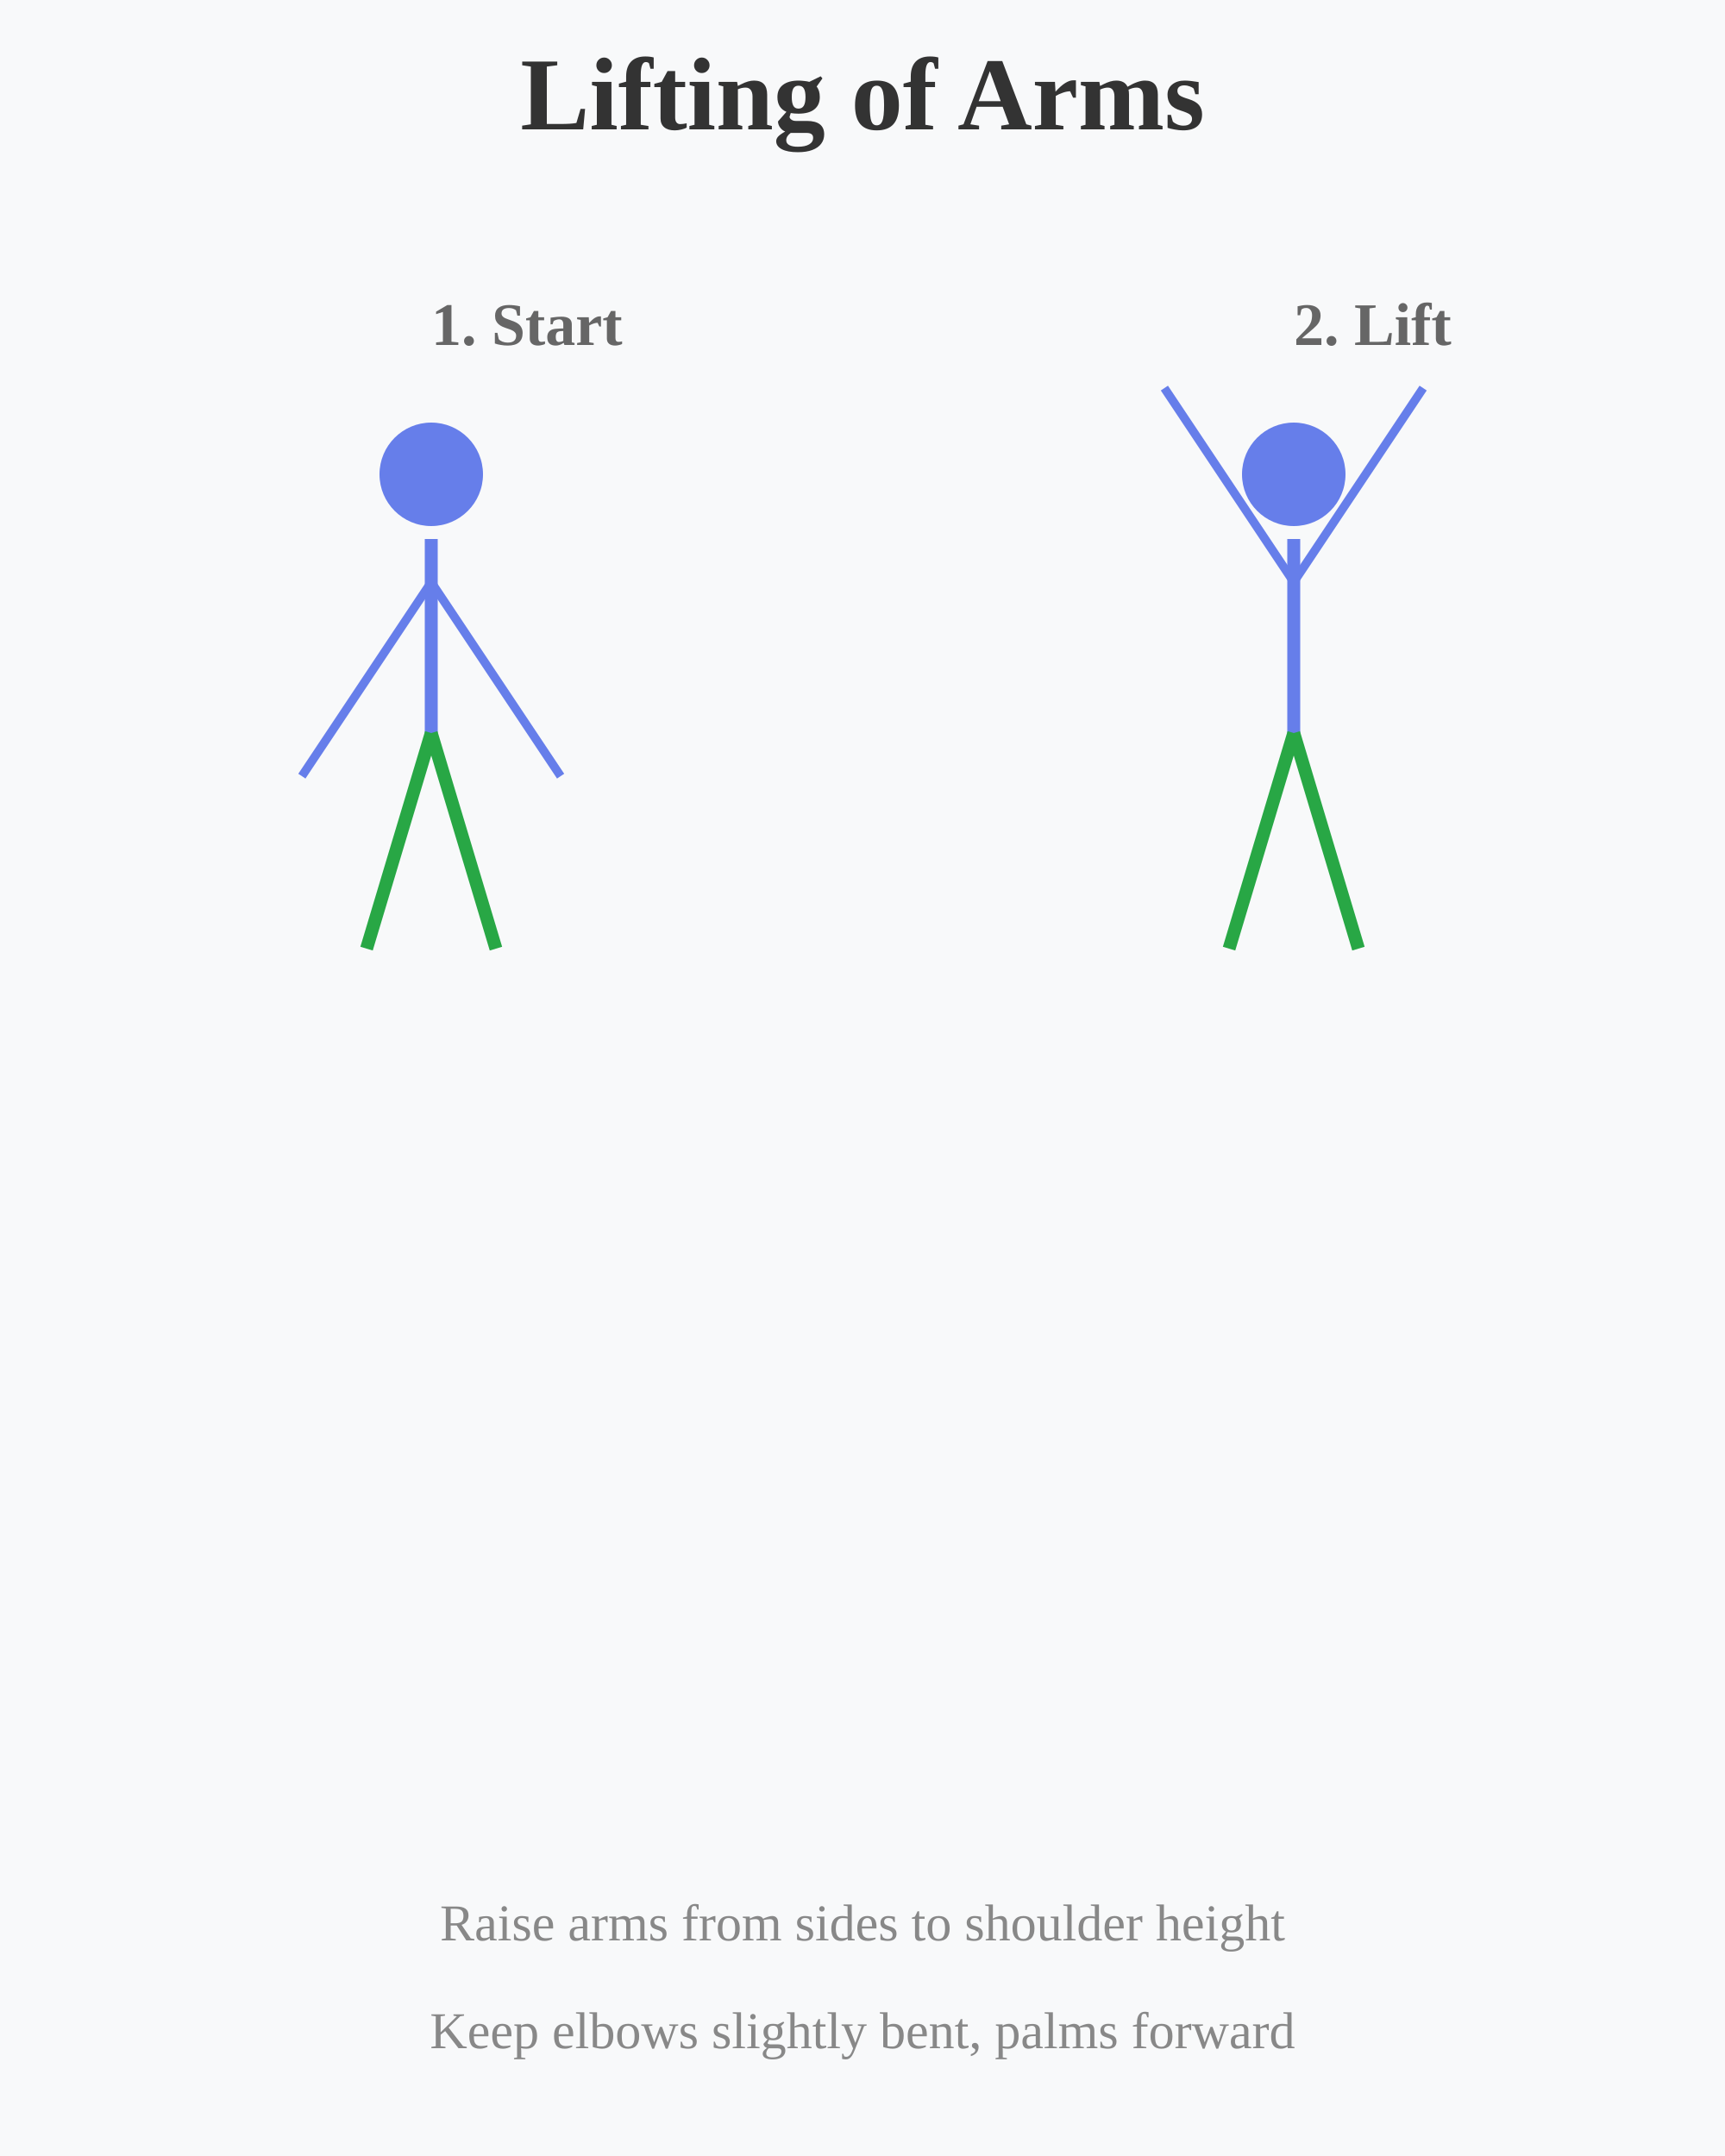
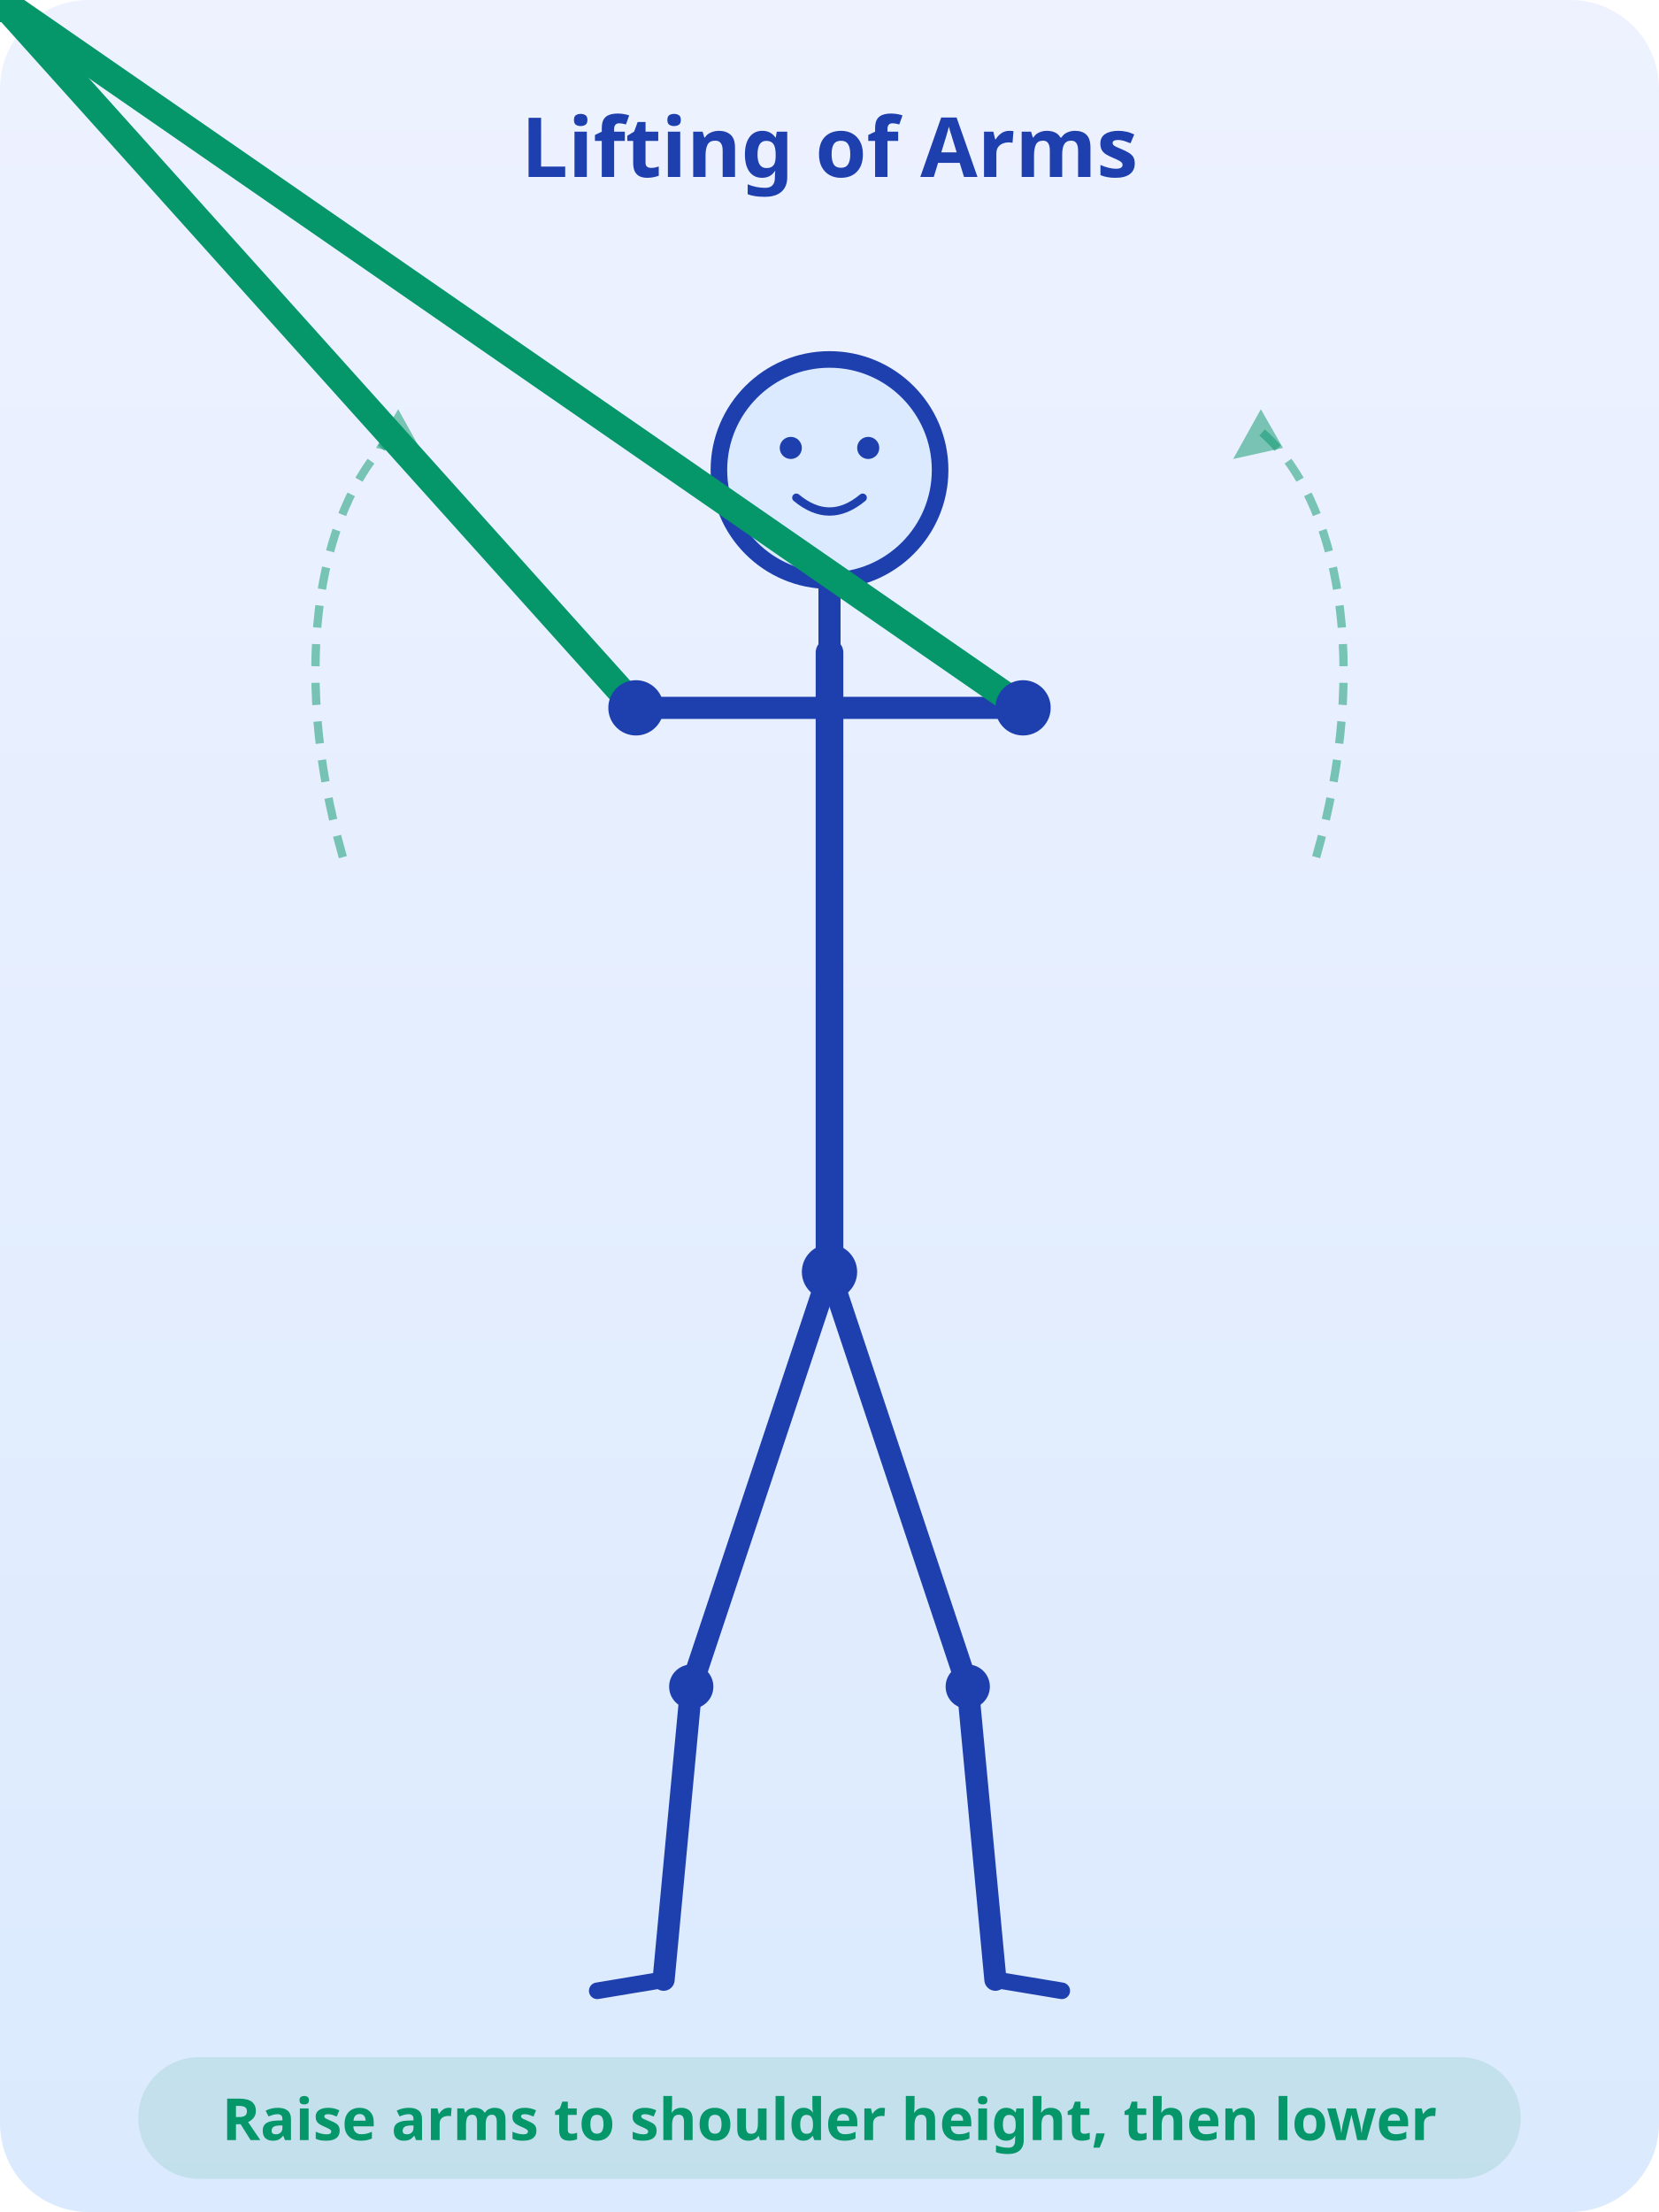
- <svg xmlns="http://www.w3.org/2000/svg" width="400" height="500">
-   <rect width="400" height="500" fill="#f8f9fa" />
-   <text x="200" y="30" font-size="24" font-weight="bold" text-anchor="middle" fill="#333">Lifting of Arms</text>
-   <g>
-     <text x="100" y="80" font-size="14" font-weight="bold" fill="#666">1. Start</text>
-     <circle cx="100" cy="110" r="12" fill="#667eea" />
-     <line x1="100" y1="125" x2="100" y2="170" stroke="#667eea" stroke-width="3" />
-     <line x1="100" y1="135" x2="70" y2="180" stroke="#667eea" stroke-width="2" />
-     <line x1="100" y1="135" x2="130" y2="180" stroke="#667eea" stroke-width="2" />
-     <line x1="100" y1="170" x2="85" y2="220" stroke="#28a745" stroke-width="3" />
-     <line x1="100" y1="170" x2="115" y2="220" stroke="#28a745" stroke-width="3" />
-   </g>
-   <g>
-     <text x="300" y="80" font-size="14" font-weight="bold" fill="#666">2. Lift</text>
-     <circle cx="300" cy="110" r="12" fill="#667eea" />
-     <line x1="300" y1="125" x2="300" y2="170" stroke="#667eea" stroke-width="3" />
-     <line x1="300" y1="135" x2="270" y2="90" stroke="#667eea" stroke-width="2" />
-     <line x1="300" y1="135" x2="330" y2="90" stroke="#667eea" stroke-width="2" />
-     <line x1="300" y1="170" x2="285" y2="220" stroke="#28a745" stroke-width="3" />
-     <line x1="300" y1="170" x2="315" y2="220" stroke="#28a745" stroke-width="3" />
-   </g>
-   <text x="200" y="450" font-size="12" text-anchor="middle" fill="#888">Raise arms from sides to shoulder height</text>
-   <text x="200" y="475" font-size="12" text-anchor="middle" fill="#888">Keep elbows slightly bent, palms forward</text>
+ <svg xmlns="http://www.w3.org/2000/svg" viewBox="0 0 300 400">
+   <defs>
+     <linearGradient id="bg" x1="0" y1="0" x2="0" y2="1">
+       <stop offset="0%" stop-color="#eef2ff" />
+       <stop offset="100%" stop-color="#dbeafe" />
+     </linearGradient>
+   </defs>
+   <rect width="300" height="400" rx="16" fill="url(#bg)" />
+   <text x="150" y="32" text-anchor="middle" font-family="system-ui,sans-serif" font-size="15" font-weight="800" fill="#1e40af">Lifting of Arms</text>
+   <path d="M62,155 C52,120 58,90 72,78" fill="none" stroke="#059669" stroke-width="1.5" stroke-dasharray="4,3" opacity="0.5" />
+   <polygon points="72,74 77,83 68,81" fill="#059669" opacity="0.5" />
+   <path d="M238,155 C248,120 242,90 228,78" fill="none" stroke="#059669" stroke-width="1.5" stroke-dasharray="4,3" opacity="0.5" />
+   <polygon points="228,74 223,83 232,81" fill="#059669" opacity="0.5" />
+   <circle cx="150" cy="85" r="20" fill="#dbeafe" stroke="#1e40af" stroke-width="3" />
+   <circle cx="143" cy="81" r="2" fill="#1e40af" />
+   <circle cx="157" cy="81" r="2" fill="#1e40af" />
+   <path d="M144,90 Q150,95 156,90" fill="none" stroke="#1e40af" stroke-width="1.5" stroke-linecap="round" />
+   <line x1="150" y1="105" x2="150" y2="118" stroke="#1e40af" stroke-width="4" stroke-linecap="round" />
+   <line x1="150" y1="118" x2="150" y2="230" stroke="#1e40af" stroke-width="5" stroke-linecap="round" />
+   <line x1="115" y1="128" x2="185" y2="128" stroke="#1e40af" stroke-width="4" stroke-linecap="round" />
+   <line x1="115" y1="128" stroke="#059669" stroke-width="5" stroke-linecap="round">
+     <animate attributeName="x2" values="95;58;95" dur="3s" repeatCount="indefinite" calcMode="spline" keySplines="0.4 0 0.2 1;0.4 0 0.2 1" />
+     <animate attributeName="y2" values="190;128;190" dur="3s" repeatCount="indefinite" calcMode="spline" keySplines="0.4 0 0.2 1;0.4 0 0.2 1" />
+   </line>
+   <line stroke="#059669" stroke-width="4" stroke-linecap="round">
+     <animate attributeName="x1" values="95;58;95" dur="3s" repeatCount="indefinite" calcMode="spline" keySplines="0.4 0 0.2 1;0.4 0 0.2 1" />
+     <animate attributeName="y1" values="190;128;190" dur="3s" repeatCount="indefinite" calcMode="spline" keySplines="0.4 0 0.2 1;0.4 0 0.2 1" />
+     <animate attributeName="x2" values="82;28;82" dur="3s" repeatCount="indefinite" calcMode="spline" keySplines="0.4 0 0.2 1;0.4 0 0.2 1" />
+     <animate attributeName="y2" values="242;128;242" dur="3s" repeatCount="indefinite" calcMode="spline" keySplines="0.4 0 0.2 1;0.4 0 0.2 1" />
+   </line>
+   <circle r="4" fill="#059669">
+     <animate attributeName="cx" values="95;58;95" dur="3s" repeatCount="indefinite" calcMode="spline" keySplines="0.4 0 0.2 1;0.4 0 0.2 1" />
+     <animate attributeName="cy" values="190;128;190" dur="3s" repeatCount="indefinite" calcMode="spline" keySplines="0.4 0 0.2 1;0.4 0 0.2 1" />
+   </circle>
+   <line x1="185" y1="128" stroke="#059669" stroke-width="5" stroke-linecap="round">
+     <animate attributeName="x2" values="205;242;205" dur="3s" repeatCount="indefinite" calcMode="spline" keySplines="0.4 0 0.2 1;0.4 0 0.2 1" />
+     <animate attributeName="y2" values="190;128;190" dur="3s" repeatCount="indefinite" calcMode="spline" keySplines="0.4 0 0.2 1;0.4 0 0.2 1" />
+   </line>
+   <line stroke="#059669" stroke-width="4" stroke-linecap="round">
+     <animate attributeName="x1" values="205;242;205" dur="3s" repeatCount="indefinite" calcMode="spline" keySplines="0.4 0 0.2 1;0.4 0 0.2 1" />
+     <animate attributeName="y1" values="190;128;190" dur="3s" repeatCount="indefinite" calcMode="spline" keySplines="0.4 0 0.2 1;0.4 0 0.2 1" />
+     <animate attributeName="x2" values="218;272;218" dur="3s" repeatCount="indefinite" calcMode="spline" keySplines="0.4 0 0.2 1;0.4 0 0.2 1" />
+     <animate attributeName="y2" values="242;128;242" dur="3s" repeatCount="indefinite" calcMode="spline" keySplines="0.4 0 0.2 1;0.4 0 0.2 1" />
+   </line>
+   <circle r="4" fill="#059669">
+     <animate attributeName="cx" values="205;242;205" dur="3s" repeatCount="indefinite" calcMode="spline" keySplines="0.4 0 0.2 1;0.4 0 0.2 1" />
+     <animate attributeName="cy" values="190;128;190" dur="3s" repeatCount="indefinite" calcMode="spline" keySplines="0.4 0 0.2 1;0.4 0 0.2 1" />
+   </circle>
+   <circle cx="115" cy="128" r="5" fill="#1e40af" />
+   <circle cx="185" cy="128" r="5" fill="#1e40af" />
+   <circle cx="150" cy="230" r="5" fill="#1e40af" />
+   <line x1="150" y1="230" x2="125" y2="305" stroke="#1e40af" stroke-width="4" stroke-linecap="round" />
+   <line x1="125" y1="305" x2="120" y2="358" stroke="#1e40af" stroke-width="4" stroke-linecap="round" />
+   <circle cx="125" cy="305" r="4" fill="#1e40af" />
+   <line x1="120" y1="358" x2="108" y2="360" stroke="#1e40af" stroke-width="3" stroke-linecap="round" />
+   <line x1="150" y1="230" x2="175" y2="305" stroke="#1e40af" stroke-width="4" stroke-linecap="round" />
+   <line x1="175" y1="305" x2="180" y2="358" stroke="#1e40af" stroke-width="4" stroke-linecap="round" />
+   <circle cx="175" cy="305" r="4" fill="#1e40af" />
+   <line x1="180" y1="358" x2="192" y2="360" stroke="#1e40af" stroke-width="3" stroke-linecap="round" />
+   <rect x="25" y="372" width="250" height="22" rx="11" fill="#059669" opacity="0.12" />
+   <text x="150" y="387" text-anchor="middle" font-family="system-ui,sans-serif" font-size="10.5" font-weight="600" fill="#059669">Raise arms to shoulder height, then lower</text>
</svg>
